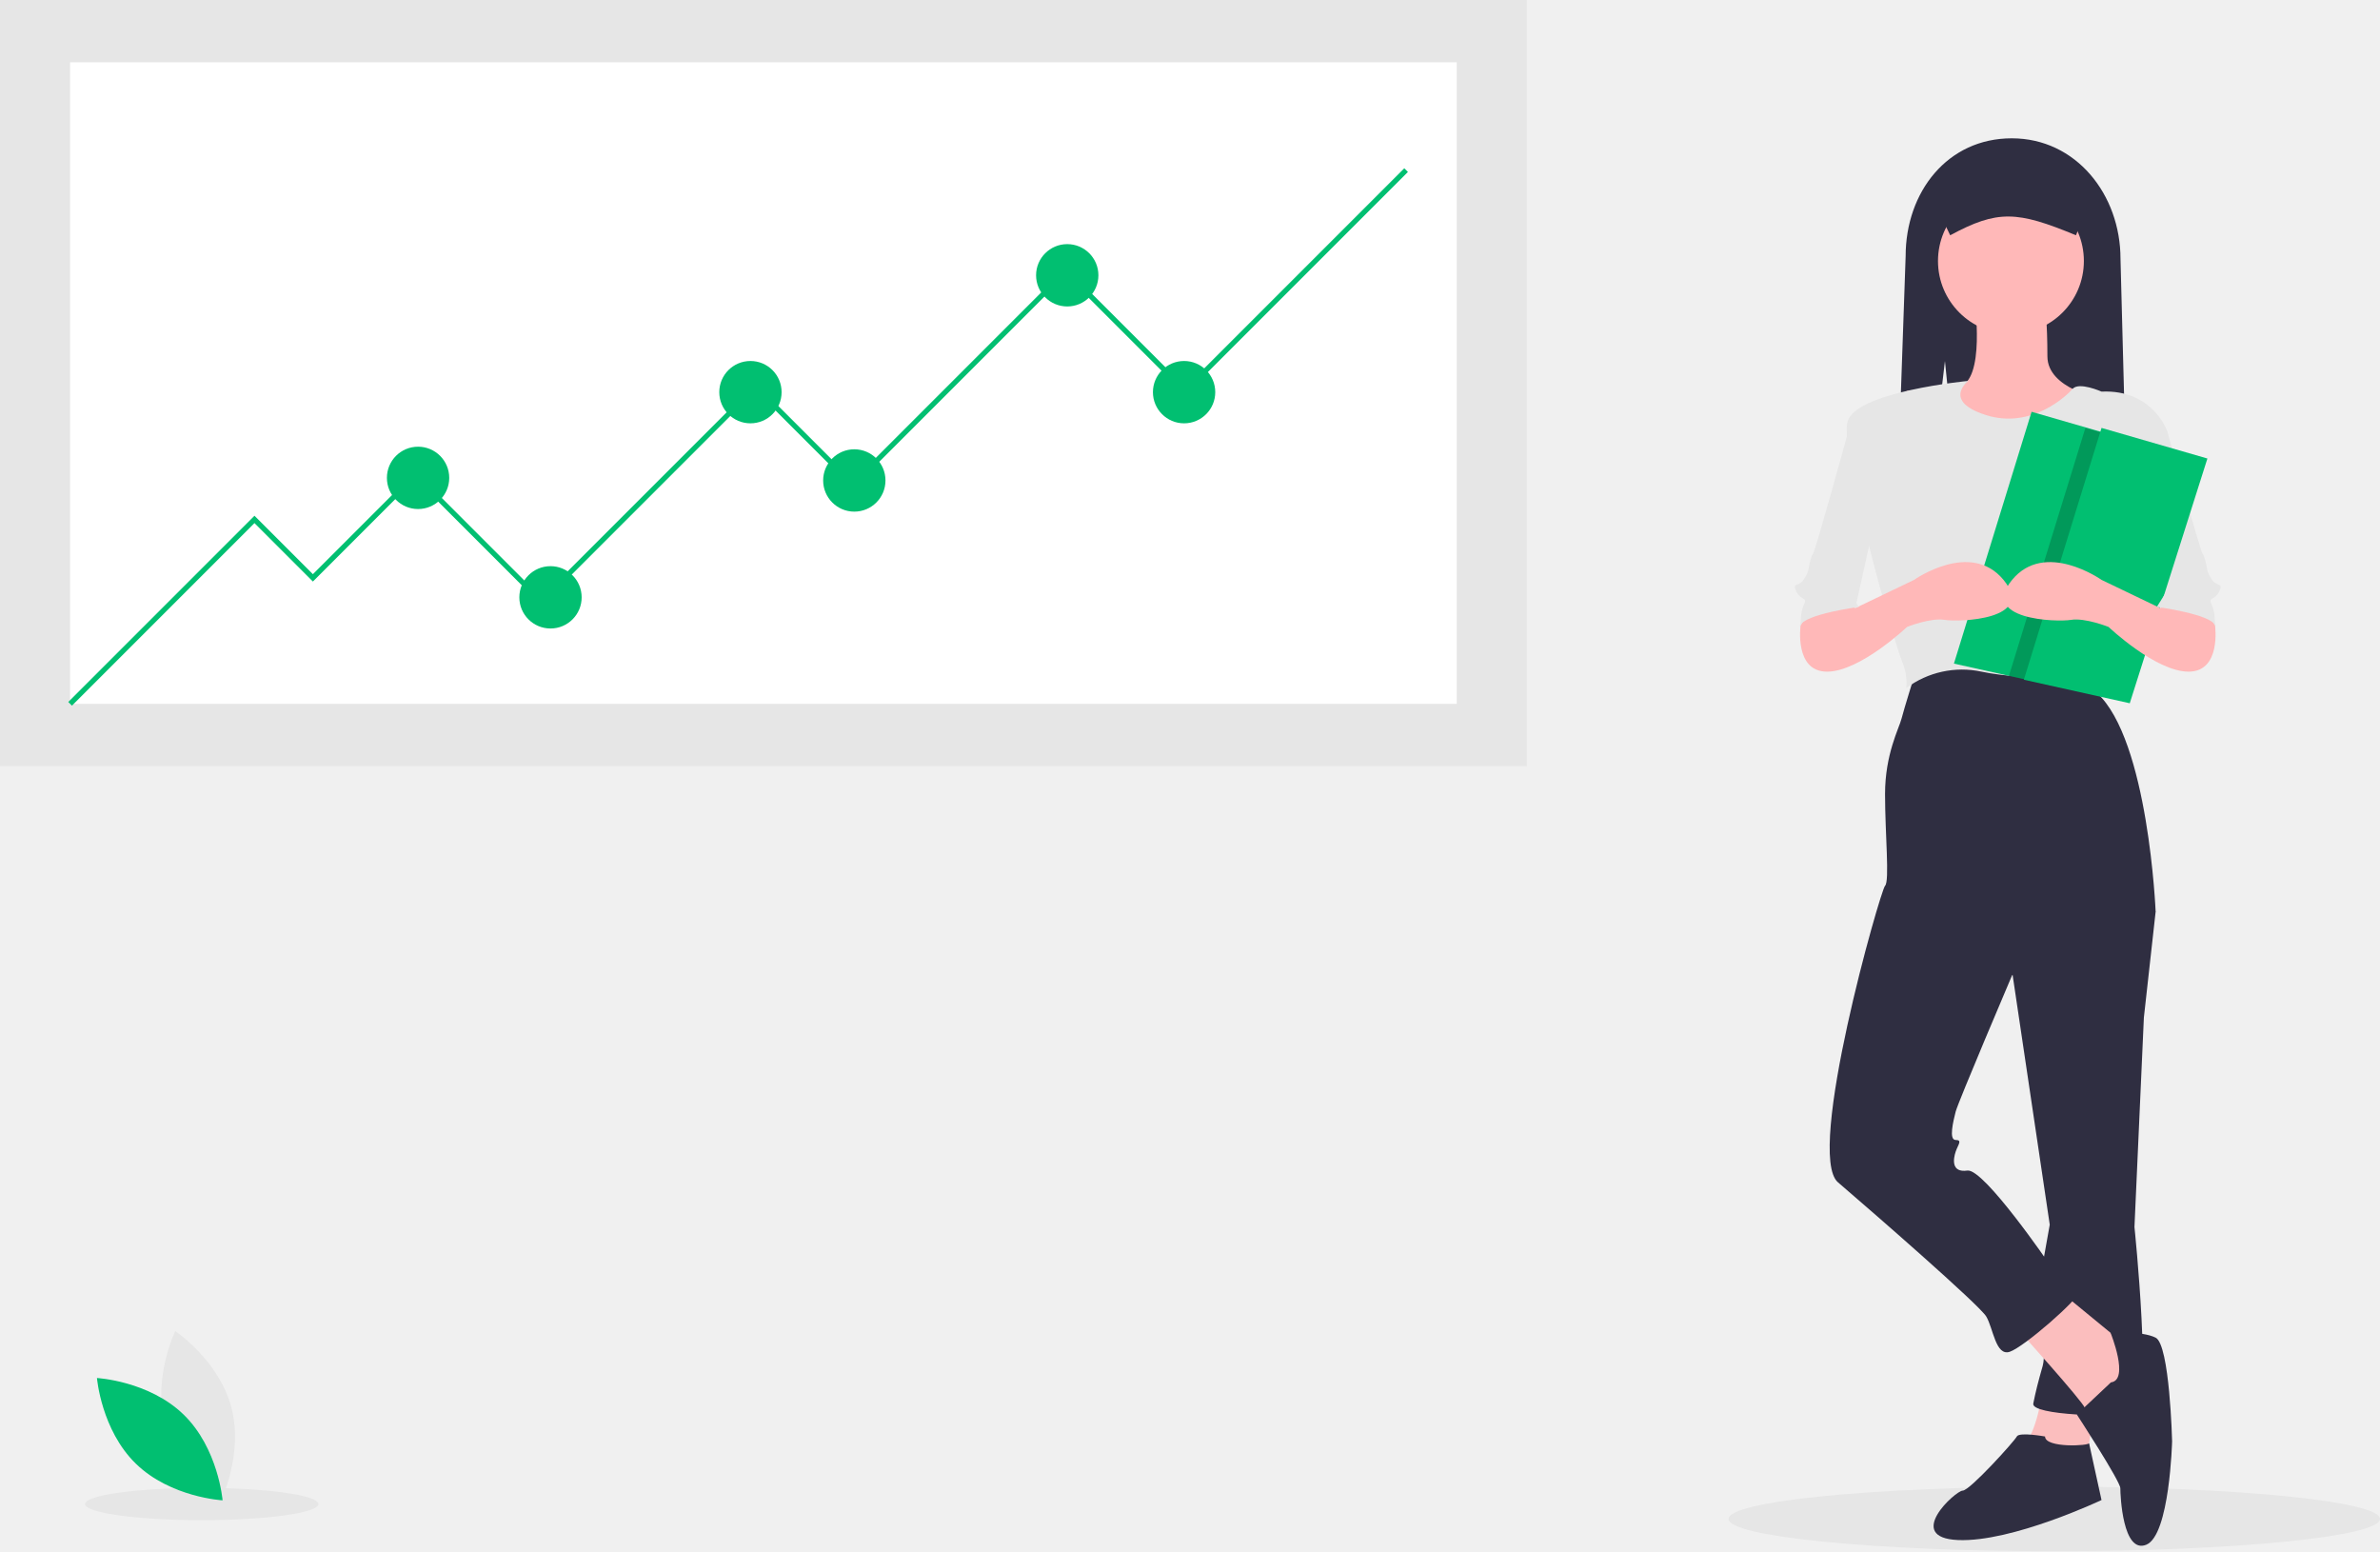
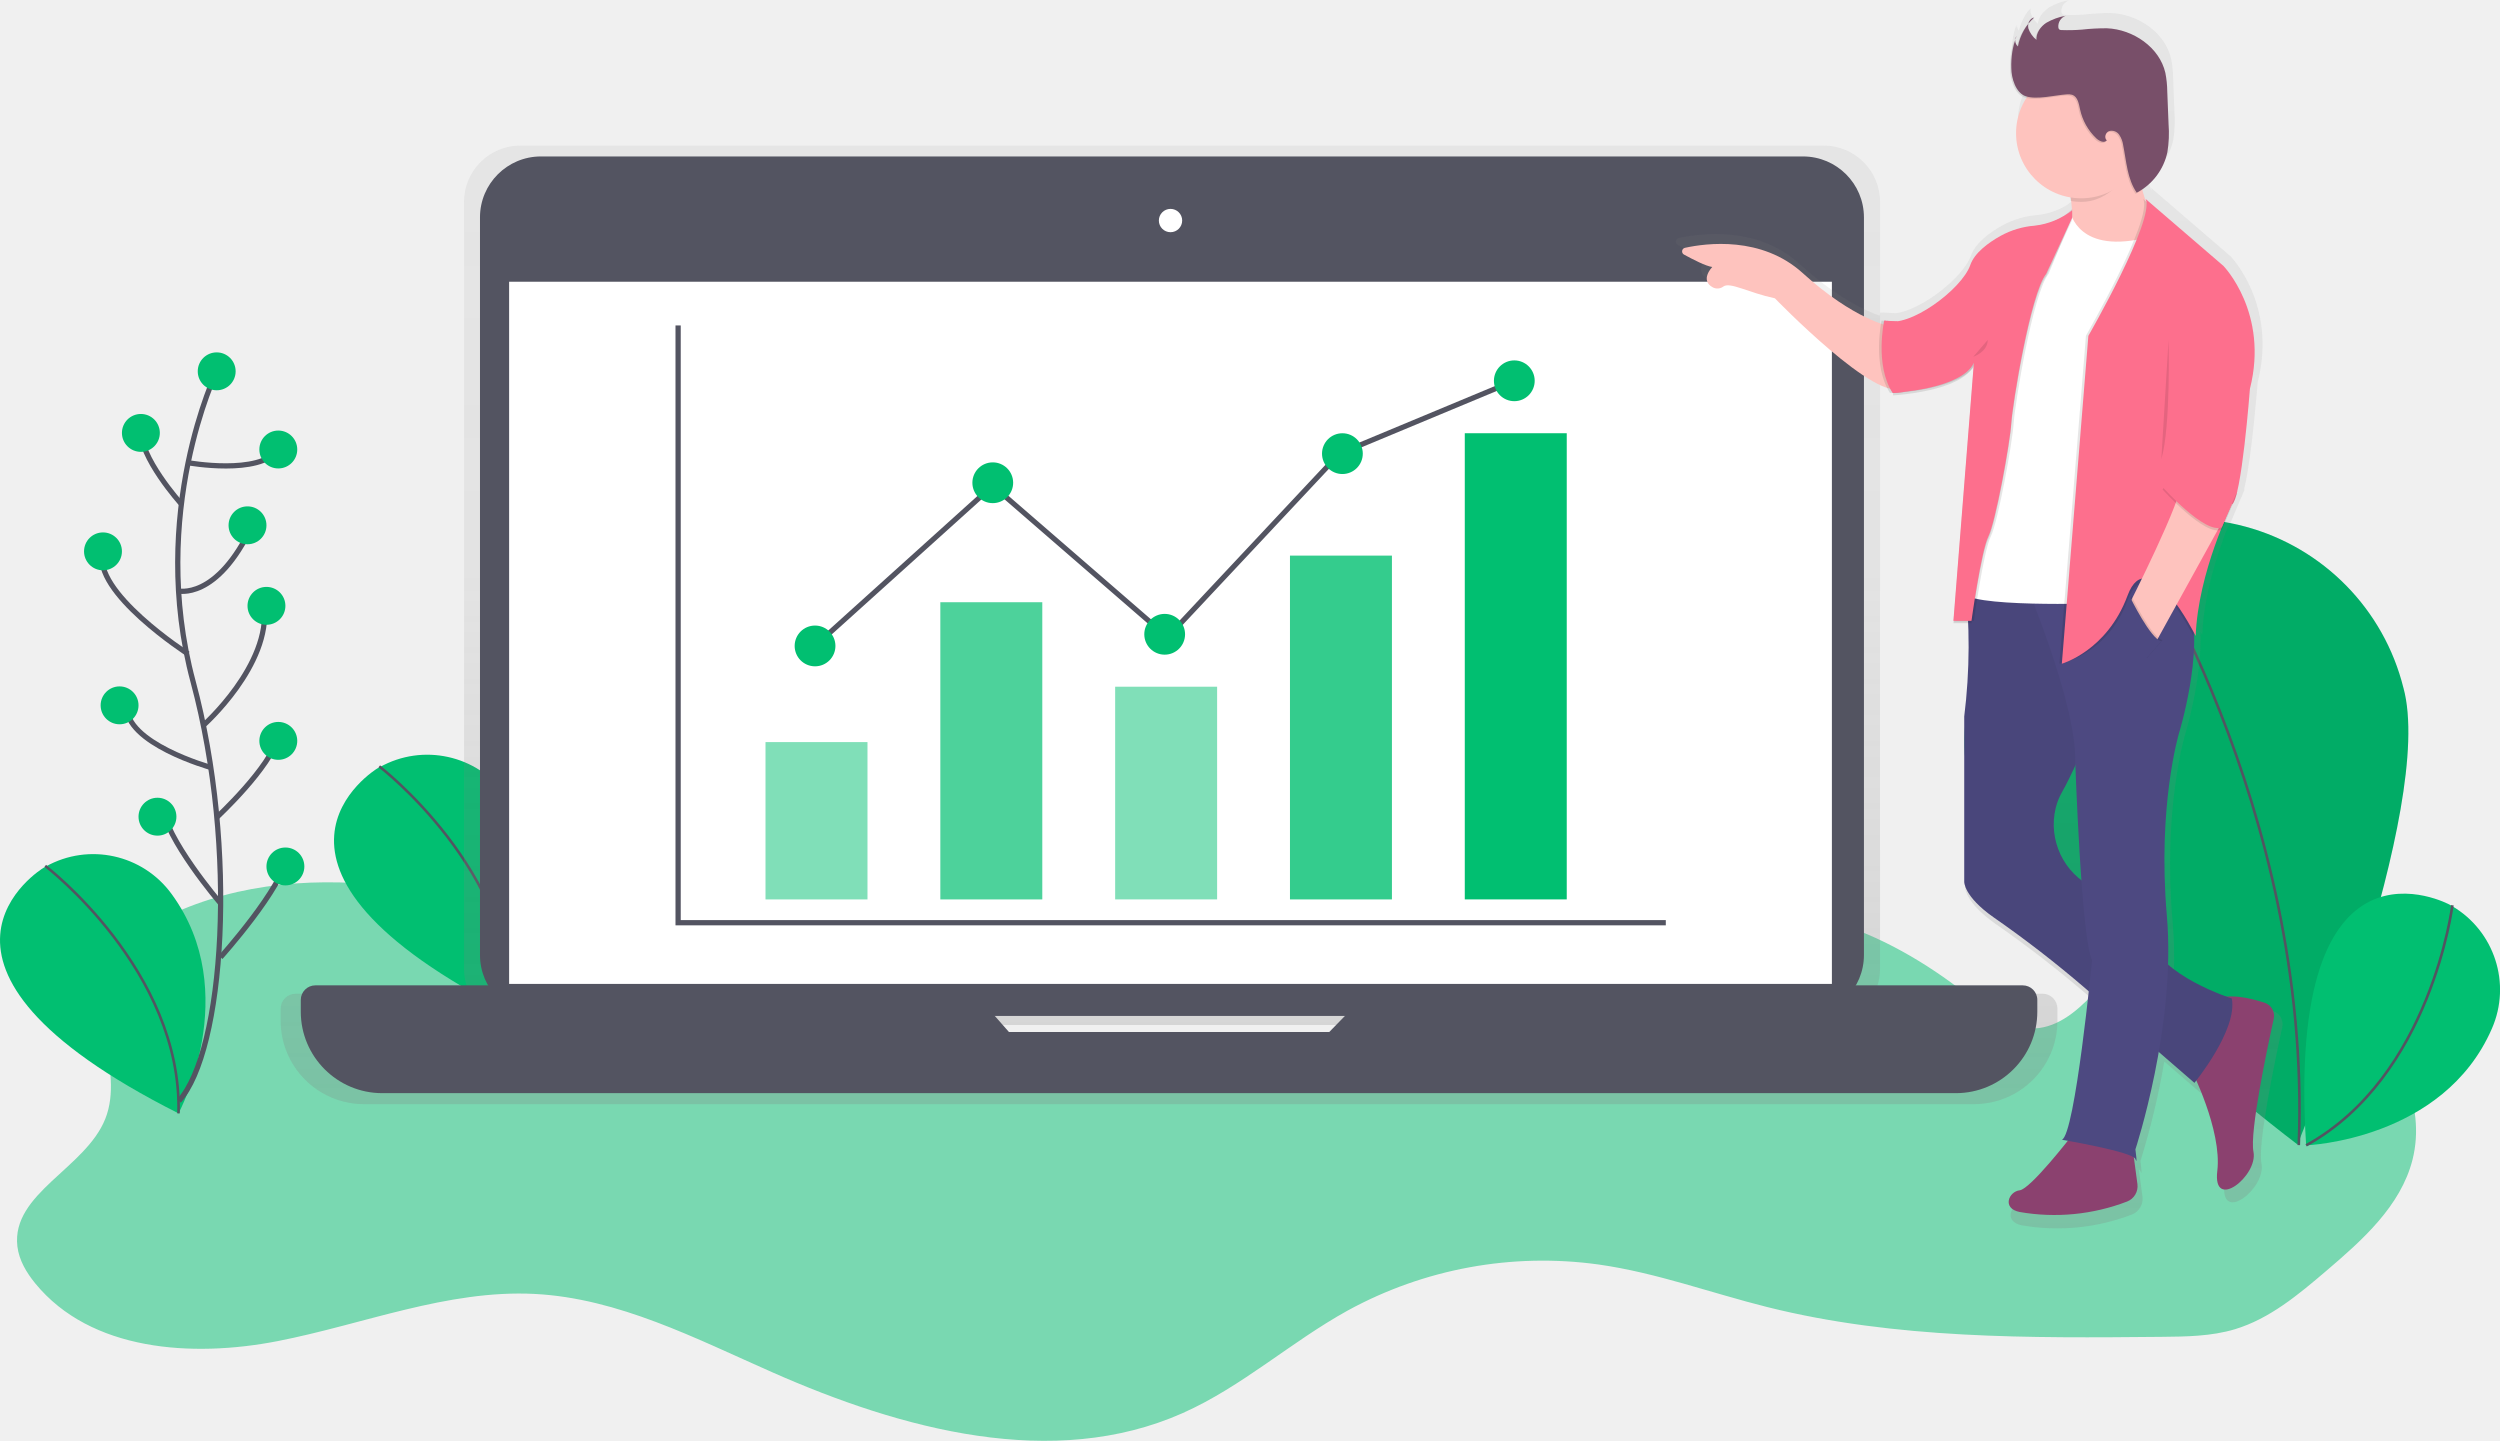
- <svg xmlns="http://www.w3.org/2000/svg" id="ad1dbded-e6d6-4106-9f5c-9042f8f56d9b" data-name="Layer 1" width="884.706" height="576.533" viewBox="0 0 884.706 576.533">
-   <ellipse cx="763.628" cy="564.533" rx="121.077" ry="12" fill="#e6e6e6" />
-   <ellipse cx="74.99" cy="559" rx="43.363" ry="6" fill="#e6e6e6" />
-   <rect width="567.571" height="284.751" fill="#e6e6e6" />
-   <rect x="26.062" y="23.166" width="515.448" height="238.419" fill="#fff" />
-   <polygon points="26.744 262.267 25.379 260.902 94.595 191.687 116.314 213.405 154.441 175.277 201.256 222.092 280.89 142.458 317.087 178.656 396.238 99.504 440.64 143.906 522.004 62.542 523.369 63.907 440.64 146.636 396.238 102.234 317.087 181.385 280.89 145.188 201.256 224.822 154.441 178.007 116.314 216.135 94.595 194.416 26.744 262.267" fill="#01bf71" />
-   <circle cx="396.721" cy="102.317" r="11.583" fill="#01bf71" />
-   <circle cx="155.406" cy="177.607" r="11.583" fill="#01bf71" />
-   <circle cx="317.57" cy="178.573" r="11.583" fill="#01bf71" />
-   <circle cx="204.635" cy="222.009" r="11.583" fill="#01bf71" />
-   <circle cx="278.959" cy="145.754" r="11.583" fill="#01bf71" />
-   <circle cx="440.157" cy="145.754" r="11.583" fill="#01bf71" />
-   <path d="M219.014,691.241c4.7,17.374,20.798,28.134,20.798,28.134s8.478-17.409,3.778-34.782-20.798-28.134-20.798-28.134S214.314,673.867,219.014,691.241Z" transform="translate(-157.6471 -161.7335)" fill="#e6e6e6" />
-   <path d="M225.92,687.507c12.897,12.554,14.472,31.854,14.472,31.854s-19.335-1.056-32.231-13.61-14.472-31.854-14.472-31.854S213.023,674.952,225.92,687.507Z" transform="translate(-157.6471 -161.7335)" fill="#01bf71" />
-   <path d="M880.632,295.93l7.387,73.052h60.794l-2.922-111.039c0-23.9-16.522-44.805-40.422-44.805s-39.448,19.931-39.448,43.831l-3.896,112.013h9.912Z" transform="translate(-157.6471 -161.7335)" fill="#2f2e41" />
-   <path d="M916.969,679.013s-2.624,16.619-6.997,19.243,22.741,8.747,22.741,8.747l4.373-26.24Z" transform="translate(-157.6471 -161.7335)" fill="#fbbebe" />
-   <path d="M949.331,489.211l9.621,11.371-4.373,39.36-3.499,77.845s6.997,67.349,0,69.098-38.485.875-37.611-3.499,1.749-7.872,3.499-13.995-1.749-27.989-1.749-27.989l4.373-24.491-15.744-105.834Z" transform="translate(-157.6471 -161.7335)" fill="#2f2e41" />
-   <path d="M917.843,695.632s-9.621-1.749-10.496,0S889.854,715.749,887.23,715.749s-21.867,17.493-1.749,18.368,53.355-14.869,53.355-14.869-4.891-22.257-4.632-21.187S917.843,700.005,917.843,695.632Z" transform="translate(-157.6471 -161.7335)" fill="#2f2e41" />
-   <path d="M907.347,655.397s24.491,27.115,25.365,29.739,13.995,0,13.995,0l5.248-17.493-4.373-6.123-24.491-20.117Z" transform="translate(-157.6471 -161.7335)" fill="#fbbebe" />
-   <path d="M942.334,675.515,929.651,687.452s16.181,24.798,16.181,27.422.875,24.491,9.621,20.992,9.621-38.485,9.621-38.485-.875-35.861-6.123-38.485-16.75-1.795-16.75-1.795S949.331,674.64,942.334,675.515Z" transform="translate(-157.6471 -161.7335)" fill="#2f2e41" />
-   <path d="M869.737,411.366s-4.373,13.995-5.248,17.493-6.123,13.12-6.123,27.989,1.749,32.363,0,34.112-29.739,99.712-17.493,110.208,52.48,45.483,55.104,49.856,3.499,14.869,8.747,13.12,25.365-19.243,26.24-22.741-11.371-9.621-11.371-9.621-24.491-35.861-30.613-34.987-5.248-4.373-4.373-6.997,2.624-4.373,0-4.373-.875-6.997,0-10.496S905.598,524.198,905.598,524.198l53.355-23.616s-2.624-63.85-21.867-81.344l-4.373-10.496S883.731,405.243,869.737,411.366Z" transform="translate(-157.6471 -161.7335)" fill="#2f2e41" />
-   <path d="M891.603,273.169s4.373,30.613-6.123,32.363-19.243.875-19.243,1.749S892.478,335.27,892.478,335.27l24.491-1.749L938.835,309.905s-20.117-3.499-20.117-15.744-.875-20.992-.875-20.992Z" transform="translate(-157.6471 -161.7335)" fill="#ffb8b8" />
-   <circle cx="747.514" cy="97.004" r="27.115" fill="#ffb8b8" />
-   <path d="M889.336,303.305s-42.341,3.976-44.965,15.347,17.493,82.218,20.117,88.341,1.749,10.496,1.749,10.496a34.607,34.607,0,0,1,27.989-6.123c16.619,3.499,40.235,1.749,40.235,1.749s7.872-32.363,9.621-35.861,8.747-22.741,8.747-27.989,10.496-27.115,10.496-27.115-5.248-15.744-24.491-14.869c0,0-8.393-3.757-10.757-1.004s-15.483,14.998-32.102,9.75S889.336,303.305,889.336,303.305Z" transform="translate(-157.6471 -161.7335)" fill="#e6e6e6" />
-   <path d="M946.707,317.777l16.619,4.373s12.245,44.608,13.12,45.483,1.749,6.123,1.749,6.123,0,.875,1.749,3.499,4.373.875,2.624,4.373-4.373,1.749-2.624,5.248.875,13.12.875,13.12-4.373-16.619-20.117-12.245l-10.496-47.232Z" transform="translate(-157.6471 -161.7335)" fill="#e6e6e6" />
-   <polygon points="794.553 164.416 794.493 164.616 765.683 255.376 746.773 251.176 726.323 246.637 755.193 153.046 794.553 164.416" fill="#01bf71" />
-   <path d="M861.293,317.777l-16.619,4.373s-12.245,44.608-13.12,45.483-1.749,6.123-1.749,6.123,0,.875-1.749,3.499-4.373.875-2.624,4.373,4.373,1.749,2.624,5.248-.875,13.12-.875,13.12,4.373-16.619,20.117-12.245l10.496-47.232Z" transform="translate(-157.6471 -161.7335)" fill="#e6e6e6" />
-   <path d="M832.429,385.126l-5.464,9.132s-2.408,17.108,9.838,17.108,29.739-16.619,29.739-16.619,8.747-3.499,13.995-2.624,34.112,0,21.867-14.869-33.237,0-33.237,0l-21.867,10.496-11.371-6.123Z" transform="translate(-157.6471 -161.7335)" fill="#ffb8b8" />
-   <path d="M839.864,373.318l8.747,13.995s-20.117,2.624-21.867,6.997,7.872-22.741,7.872-22.741Z" transform="translate(-157.6471 -161.7335)" fill="#e6e6e6" />
-   <path d="M882.58,249.177c17.614-9.496,24.85-9.094,46.753,0l5.844-14.238a10.124,10.124,0,0,0-10.112-10.112H885.874A10.124,10.124,0,0,0,875.762,234.938Z" transform="translate(-157.6471 -161.7335)" fill="#2f2e41" />
-   <polygon points="794.493 164.616 765.683 255.376 746.773 251.176 775.193 159.046 794.493 164.616" opacity="0.2" />
-   <polygon points="781.188 159.044 752.324 252.633 791.684 261.379 820.548 170.414 781.188 159.044" fill="#01bf71" />
-   <path d="M975.571,385.126l5.464,9.132s2.408,17.108-9.838,17.108-29.739-16.619-29.739-16.619-8.747-3.499-13.995-2.624-34.112,0-21.867-14.869,33.237,0,33.237,0l21.867,10.496,11.371-6.123Z" transform="translate(-157.6471 -161.7335)" fill="#ffb8b8" />
-   <path d="M968.136,373.318l-8.747,13.995s20.117,2.624,21.867,6.997-7.872-22.741-7.872-22.741Z" transform="translate(-157.6471 -161.7335)" fill="#e6e6e6" />
+ <svg xmlns="http://www.w3.org/2000/svg" xmlns:xlink="http://www.w3.org/1999/xlink" id="02a143c3-6017-4373-a226-06a05c845178" data-name="Layer 1" width="954" height="549.86" viewBox="0 0 954 549.86">
+   <defs>
+     <linearGradient id="6beaf3f8-3e45-4d0f-940e-4f825d2ab248" x1="569.11" y1="596.37" x2="569.11" y2="230.62" gradientUnits="userSpaceOnUse">
+       <stop offset="0" stop-color="gray" stop-opacity="0.25" />
+       <stop offset="0.54" stop-color="gray" stop-opacity="0.12" />
+       <stop offset="1" stop-color="gray" stop-opacity="0.1" />
+     </linearGradient>
+     <linearGradient id="618658e0-5682-4211-900b-639feb09c488" x1="878.33" y1="643.77" x2="878.33" y2="175.07" xlink:href="#6beaf3f8-3e45-4d0f-940e-4f825d2ab248" />
+   </defs>
+   <path d="M359.74,535.18c-57.68-19.93-123.63-36.8-177.52-8.16-6.83,3.63-13.56,8.2-17.24,15-9.72,17.89,5.73,41.09-1.8,60s-35.87,28.43-33.55,48.63c.61,5.28,3.47,10.06,6.84,14.18,21.11,25.79,59.81,28.4,92.52,22s64.7-19.67,98-18c32,1.65,61.44,17,90.76,29.92,49.43,21.84,107.16,37.51,156.55,15.56,22.63-10.06,41.34-27.19,63-39.15A155.06,155.06,0,0,1,733,657.6c22,3.1,43,10.9,64.53,16.28,48.9,12.21,99.94,11.81,150.33,11.33,9.38-.09,18.91-.2,27.9-2.88,13.31-4,24.29-13.21,34.86-22.22,13.89-11.83,28.52-24.83,33-42.52,5.29-21-5.66-43.32-21.9-57.59s-37-22.07-57.26-29.59c-5-1.84-10.34-3.71-15.46-2.32-3.36.92-6.19,3.16-8.7,5.57-14.38,13.84-26.53,37.25-46.14,33.49-7-1.34-12.73-6.21-18.27-10.71-29.58-24-69.37-42.53-105.07-29.27-26.11,9.7-44.54,34.61-71,43.4-18.82,6.26-39.27,3.55-59.07,4.77-28.8,1.76-56.83,11.94-85.67,11.32-73.54-1.58-134.81-71.9-208.05-65.2-5.74.52-12,1.84-15.52,6.38" transform="translate(-123 -175.07)" fill="#01bf71" opacity="0.5" />
+   <path d="M267,468.29S205.89,505.18,318.58,562c0,0,24.83-46.1-2.62-83.69a37,37,0,0,0-48-10.52Z" transform="translate(-123 -175.07)" fill="#01bf71" />
+   <path d="M267.73,467.52s52.32,40,50.86,94.45" transform="translate(-123 -175.07)" fill="none" stroke="#535461" stroke-miterlimit="10" />
+   <path d="M1040.15,437.56c12.38,45.27-40.43,174.24-40.43,174.24S888.6,527.67,876.21,482.4a85,85,0,1,1,163.93-44.85Z" transform="translate(-123 -175.07)" fill="#01bf71" />
+   <path d="M1040.15,437.56c12.38,45.27-40.43,174.24-40.43,174.24S888.6,527.67,876.21,482.4a85,85,0,1,1,163.93-44.85Z" transform="translate(-123 -175.07)" opacity="0.1" />
+   <path d="M936.21,378.27s69.17,104.42,64,233.78" transform="translate(-123 -175.07)" fill="none" stroke="#535461" stroke-miterlimit="10" />
+   <path d="M1057.8,520.3s-62.72-34.12-54.78,91.83c0,0,52.32-1.87,70.89-44.55a37,37,0,0,0-15.19-46.75Z" transform="translate(-123 -175.07)" fill="#01bf71" />
+   <path d="M1058.83,520.52s-8.1,65.38-55.81,91.61" transform="translate(-123 -175.07)" fill="none" stroke="#535461" stroke-miterlimit="10" />
+   <path d="M139.56,506.26s-61.14,36.88,51.56,93.67c0,0,24.83-46.1-2.62-83.69a37,37,0,0,0-48-10.52Z" transform="translate(-123 -175.07)" fill="#01bf71" />
+   <path d="M140.26,505.49s52.32,40,50.86,94.45" transform="translate(-123 -175.07)" fill="none" stroke="#535461" stroke-miterlimit="10" />
+   <path d="M902.43,554.27H838.18a21.42,21.42,0,0,0,2.24-9.57V252.14a21.51,21.51,0,0,0-21.51-21.51H321.58a21.51,21.51,0,0,0-21.51,21.51V544.71a21.42,21.42,0,0,0,2.24,9.57H235.79A5.69,5.69,0,0,0,230.1,560v4.59a31.82,31.82,0,0,0,31.82,31.82H876.3a31.82,31.82,0,0,0,31.82-31.82V560A5.69,5.69,0,0,0,902.43,554.27Zm-395.89,18.2L501,566.22H637.78l-6.1,6.26Z" transform="translate(-123 -175.07)" fill="url(#6beaf3f8-3e45-4d0f-940e-4f825d2ab248)" />
+   <rect x="183.16" y="59.7" width="528.12" height="327.99" rx="23.26" ry="23.26" fill="#535461" />
+   <rect x="194.28" y="107.51" width="504.77" height="267.95" fill="#fff" />
+   <circle cx="446.67" cy="84.16" r="4.45" fill="#fff" />
+   <path d="M647.6,551.08l-17.34,17.79H508l-15.67-17.79H243.34a5.56,5.56,0,0,0-5.56,5.56v4.48a31.1,31.1,0,0,0,31.1,31.1H869.34a31.1,31.1,0,0,0,31.1-31.1v-4.48a5.56,5.56,0,0,0-5.56-5.56Z" transform="translate(-123 -175.07)" fill="#535461" />
+   <polyline points="258.77 124.19 258.77 352.11 635.67 352.11" fill="none" stroke="#535461" stroke-miterlimit="10" stroke-width="2" />
+   <rect x="292.12" y="283.18" width="38.91" height="60.04" fill="#01bf71" opacity="0.5" />
+   <rect x="358.83" y="229.81" width="38.91" height="113.41" fill="#01bf71" opacity="0.7" />
+   <rect x="425.54" y="262.05" width="38.91" height="81.16" fill="#01bf71" opacity="0.5" />
+   <rect x="492.25" y="212.02" width="38.91" height="131.2" fill="#01bf71" opacity="0.8" />
+   <rect x="558.96" y="165.32" width="38.91" height="177.89" fill="#01bf71" />
+   <polyline points="311.02 246.49 378.84 185.34 445.55 243.15 511.15 173.11 577.86 145.31" fill="none" stroke="#535461" stroke-miterlimit="10" stroke-width="2" />
+   <circle cx="311.02" cy="246.49" r="7.78" fill="#01bf71" />
+   <circle cx="444.44" cy="242.04" r="7.78" fill="#01bf71" />
+   <circle cx="512.26" cy="173.11" r="7.78" fill="#01bf71" />
+   <circle cx="378.84" cy="184.22" r="7.78" fill="#01bf71" />
+   <circle cx="577.86" cy="145.31" r="7.78" fill="#01bf71" />
+   <path d="M990.31,560.82c-4.1-1.35-10.18-2.91-15-2.36-4.59-1.67-15.38-6-22.75-12.52a164.07,164.07,0,0,0-.49-19.22c-3.77-42.87,4.71-71.13,4.71-71.13s6.66-21.56,5.93-39.45c.43.81.67,1.29.67,1.29.58-15.43,5.84-31.4,9.78-41.35a3.32,3.32,0,0,0,.44-.16L978,365.48a9.06,9.06,0,0,0,.83-1.93l.71-1.65-.21-.09c.07-.27.14-.56.21-.85h0c2.81-11.89,5-40.09,5-40.09,7.54-29.68-10.36-48-10.36-48l-30.38-26.14a3.85,3.85,0,0,1,.3,1.07l-.25-.22c-.43-1.23-.9-2.7-1.36-4.38a23.1,23.1,0,0,0,3-2.57,23.33,23.33,0,0,0,6.81-12.15,46.07,46.07,0,0,0,.45-11l-.5-12.61a40,40,0,0,0-.75-7.35c-2.29-10-12.54-17-22.83-17.46a83.45,83.45,0,0,0-9.8.52,65.93,65.93,0,0,1-8,.17,1.44,1.44,0,0,1-.86-.23,1.26,1.26,0,0,1-.37-.87,4.34,4.34,0,0,1,1.06-3.25,4,4,0,0,1,1.38-.79l-.73.17a4,4,0,0,1,1.2-.65,23.29,23.29,0,0,0-7.58,2.75,9.79,9.79,0,0,0-1.77,1.49,7.73,7.73,0,0,0-2.56,4.76,8.86,8.86,0,0,1-2.7-4,4,4,0,0,1,0-1.94q-.27.33-.52.68c0-.07,0-.14,0-.21a20.22,20.22,0,0,0-4,8.14,3.17,3.17,0,0,1-.72-2.34c-.15.47-.29.94-.42,1.41a3.26,3.26,0,0,1,0-.94,32.21,32.21,0,0,0-1.57,11.18c0,3.78,1.68,9.67,5.73,11,.21.07.42.12.64.17a25.43,25.43,0,0,0,17.15,38.84q.1.69.19,1.45l.16,0c.11,1,.2,2.1.26,3.22a21.67,21.67,0,0,1-3.34,2.68,27.54,27.54,0,0,1-11.12,3.68,33.1,33.1,0,0,0-13.37,4c-4.85,2.71-10.2,6.66-11.88,11.46-2.8,8-18.22,20.45-28.56,22l-3.68-.21-.27-.08v.07l-.9-.05-.05,0h-.24v.05l-.93-.05s-.09.43-.22,1.19c-5.2-1.79-16.25-6.75-30.63-19.8-16-14.53-37.65-11.67-46-9.84a1.43,1.43,0,0,0-.38,2.65c3.37,1.85,8.59,4.54,11,4.84,0,0-5,5.23.32,8a3.86,3.86,0,0,0,4-.39c2.58-1.89,9.75,2.39,20.14,4.62,0,0,29.32,30.34,43.88,35a20.93,20.93,0,0,0,1.11,1.93l.9-.07,0,.07H845l.11,1s22.64-1.19,30-9.41a11.79,11.79,0,0,0,1.43-1.53l-7.87,99h.07l-.07.94h5.79A218.25,218.25,0,0,1,872.89,449v64.54s-.3,5.68,11.5,14a441.06,441.06,0,0,1,35.72,27.69l1.43,1.24c-2.17,19.75-6.71,56.56-10.5,57.93l2.34.41c-4,5.07-15.36,19-18.82,19.37-4.24.47-7.07,7.07,0,8.48a79.21,79.21,0,0,0,42-4.14,6.41,6.41,0,0,0,4-6.82l-1.37-10.4a1.46,1.46,0,0,1,.6.63c.94,2.83,0-3.77,0-3.77a294.73,294.73,0,0,0,9.11-38l14,12.1s.28-.35.77-1c3.43,7.78,9.55,23.7,8.18,35.36-1.88,16,16,1.88,14.13-7.54-1.52-7.62,5.28-39.92,7.93-52A5.37,5.37,0,0,0,990.31,560.82Z" transform="translate(-123 -175.07)" fill="url(#618658e0-5682-4211-900b-639feb09c488)" />
+   <path d="M844,299.49s-13.34-2.3-33.12-20.24c-15.65-14.19-36.76-11.4-44.9-9.61a1.39,1.39,0,0,0-.37,2.58c3.29,1.8,8.39,4.43,10.78,4.73,0,0-4.93,5.1.31,7.83a3.77,3.77,0,0,0,3.94-.38c2.52-1.84,9.52,2.34,19.67,4.51,0,0,39.56,40.94,48.76,34Z" transform="translate(-123 -175.07)" fill="#fec3be" />
+   <path d="M912.11,243.83s3.68,15.64,0,26.68l16.56,2.3,14.72-7.36v-9.66s-6.9-14.72-5.06-31.74Z" transform="translate(-123 -175.07)" fill="#fec3be" />
+   <path d="M959,582.83s12,23.46,10.12,39.1,15.64,1.84,13.8-7.36c-1.49-7.44,5.15-39,7.74-50.74a5.24,5.24,0,0,0-3.48-6.11c-5.53-1.82-14.79-4.05-19.44-.64C960.87,562.13,959,582.83,959,582.83Z" transform="translate(-123 -175.07)" fill="#8b416f" />
+   <path d="M913.49,608.59s-15.64,20.24-19.78,20.7-6.9,6.9,0,8.28a77.34,77.34,0,0,0,41-4,6.26,6.26,0,0,0,3.93-6.66L936,607.21Z" transform="translate(-123 -175.07)" fill="#8b416f" />
+   <path d="M887.73,393.78l-15,2a219.53,219.53,0,0,1-.18,52.73v63s-.29,5.55,11.23,13.62a430.67,430.67,0,0,1,34.88,27l41.74,36.16s16.56-20.24,14.26-32.2c0,0-27.6-8.74-31.28-23-2.11-8.16-12.81-15-21.57-19.3a26.82,26.82,0,0,1-14.35-30.44,23.47,23.47,0,0,1,2.35-5.91c7.36-12.88,17.94-41.86,17.94-41.86L907.51,397Z" transform="translate(-123 -175.07)" fill="#4d4981" />
+   <path d="M887.73,393.78l-15,2a219.53,219.53,0,0,1-.18,52.73v63s-.29,5.55,11.23,13.62a430.67,430.67,0,0,1,34.88,27l41.74,36.16s16.56-20.24,14.26-32.2c0,0-27.6-8.74-31.28-23-2.11-8.16-12.81-15-21.57-19.3a26.82,26.82,0,0,1-14.35-30.44,23.47,23.47,0,0,1,2.35-5.91c7.36-12.88,17.94-41.86,17.94-41.86L907.51,397Z" transform="translate(-123 -175.07)" opacity="0.05" />
+   <path d="M909.81,610s27.14,4.6,28.06,7.36,0-3.68,0-3.68,15.64-47.38,12-89.23,4.6-69.46,4.6-69.46,9.66-31.28,4.14-49.22-63.48-10.12-63.48-10.12,20.24,47.38,19.78,69.92c0,0,2.3,68.08,6.44,75.9C921.31,541.43,914.87,608.13,909.81,610Z" transform="translate(-123 -175.07)" fill="#4d4981" />
+   <path d="M913,255.79s2.76,17,30.36,9.66L925,405.28s-53.36,1.84-52.9-4.6l11-84.63Z" transform="translate(-123 -175.07)" fill="#fff" />
+   <path d="M913.72,254.87a22.42,22.42,0,0,1-13.29,6.31,32.33,32.33,0,0,0-13.06,3.88c-4.73,2.65-10,6.5-11.6,11.19-3.22,9.2-23.46,24.38-32.66,21.16l3.22,27.6s26.22-1.38,30.82-11.5L869.34,412h6.9s3.68-26.68,6.44-32.2,8.28-35.88,8.74-43.24,7.36-49.68,13.34-57l9-21.85Z" transform="translate(-123 -175.07)" opacity="0.1" />
+   <path d="M913.72,256.25a28.47,28.47,0,0,1-14.21,5.85A32.33,32.33,0,0,0,886.46,266c-4.73,2.65-10,6.5-11.6,11.19-3.22,9.2-23.46,24.38-32.66,21.16l3.22,27.6s26.22-1.38,30.82-11.5l-7.82,98.43h6.9s3.68-26.68,6.44-32.2,8.28-35.88,8.74-43.24,7.36-49.68,13.34-57L913.72,259Z" transform="translate(-123 -175.07)" opacity="0.1" />
+   <path d="M913.72,255.33a28.47,28.47,0,0,1-14.21,5.85,32.33,32.33,0,0,0-13.06,3.88c-4.73,2.65-10,6.5-11.6,11.19-3.22,9.2-23.46,24.38-32.66,21.16l3.22,27.6s26.22-1.38,30.82-11.5L868.42,412h6.9s3.68-26.68,6.44-32.2,8.28-35.88,8.74-43.24,7.36-49.68,13.34-57l9.89-21.39Z" transform="translate(-123 -175.07)" fill="#fd6f8d" />
+   <path d="M937.18,237.62c-.6-4.36.6-7.08,1.15-12.19l-26.22,19.78s.63,2.67,1.11,6.58a25,25,0,0,0,4,.32C926.32,252.11,932.87,245,937.18,237.62Z" transform="translate(-123 -175.07)" opacity="0.1" />
+   <circle cx="794.17" cy="50.83" r="24.84" fill="#fec3be" />
+   <path d="M890.06,201.55a31.44,31.44,0,0,1,2-12.29,3.07,3.07,0,0,0,.52,4,19.68,19.68,0,0,1,6.24-11.06c-1.77.29-2.68,2.48-2.24,4.22a9.6,9.6,0,0,0,3.07,4.32c-.15-2.63,1.59-5.09,3.79-6.53a22.74,22.74,0,0,1,7.4-2.68,4.29,4.29,0,0,0-2.84,4.4,1.23,1.23,0,0,0,.37.85,1.41,1.41,0,0,0,.84.22,64.38,64.38,0,0,0,7.77-.17,81.49,81.49,0,0,1,9.57-.51c10,.42,20.05,7.25,22.29,17a39.09,39.09,0,0,1,.73,7.18l.49,12.31a45,45,0,0,1-.44,10.76,22.8,22.8,0,0,1-11.71,15.48c-3.61-5.23-3.93-11.95-5.18-18.18a9.2,9.2,0,0,0-1.56-4,3.51,3.51,0,0,0-3.85-1.3c-1.35.54-1.93,2.6-.81,3.52-1,1.18-2.87.3-4-.75a21.48,21.48,0,0,1-6.23-11.13c-.45-2.14-.9-4.78-3-5.51a5.58,5.58,0,0,0-2.22-.15c-4.38.3-11.23,2.11-15.47.72C891.7,211,890.06,205.24,890.06,201.55Z" transform="translate(-123 -175.07)" opacity="0.1" />
+   <path d="M890.52,201.09a31.44,31.44,0,0,1,2-12.29,3.07,3.07,0,0,0,.52,4,19.68,19.68,0,0,1,6.24-11.06c-1.77.29-2.68,2.48-2.24,4.22a9.6,9.6,0,0,0,3.07,4.32c-.15-2.63,1.59-5.09,3.79-6.53a22.74,22.74,0,0,1,7.4-2.68,4.29,4.29,0,0,0-2.84,4.4,1.23,1.23,0,0,0,.37.85,1.41,1.41,0,0,0,.84.22,64.38,64.38,0,0,0,7.77-.17,81.49,81.49,0,0,1,9.57-.51c10,.42,20.05,7.25,22.29,17a39.09,39.09,0,0,1,.73,7.18l.49,12.31a45,45,0,0,1-.44,10.76,22.8,22.8,0,0,1-11.71,15.48c-3.61-5.23-3.93-11.95-5.18-18.18a9.2,9.2,0,0,0-1.56-4,3.51,3.51,0,0,0-3.85-1.3c-1.35.54-1.93,2.6-.81,3.52-1,1.18-2.87.3-4-.75a21.48,21.48,0,0,1-6.23-11.13c-.45-2.14-.9-4.78-3-5.51a5.58,5.58,0,0,0-2.22-.15c-4.38.3-11.23,2.11-15.47.72C892.16,210.53,890.52,204.78,890.52,201.09Z" transform="translate(-123 -175.07)" fill="#784f69" />
+   <path d="M841,297.42s-3.68,17,3.22,27.6l3.91-.32-2.13-27Z" transform="translate(-123 -175.07)" opacity="0.1" />
+   <path d="M842,297.42s-3.68,17,3.22,27.6l3.91-.32-2.13-27Z" transform="translate(-123 -175.07)" fill="#fd6f8d" />
+   <path d="M940.86,251l29.67,25.53s17.48,17.94,10.12,46.92c0,0-3.22,42.32-6.9,44.16,0,0-12.88,25.76-13.8,50.14,0,0-17.25-34.73-25.07-13.57s-26,24.15-26,24.15L919,303.17S944.54,258.78,940.86,251Z" transform="translate(-123 -175.07)" opacity="0.1" />
+   <path d="M941.78,251l29.67,25.53s17.48,17.94,10.12,46.92c0,0-3.22,42.32-6.9,44.16,0,0-12.88,25.76-13.8,50.14,0,0-18.17-36.57-26-15.41s-25.07,26-25.07,26l10.12-125.11S945.46,258.78,941.78,251Z" transform="translate(-123 -175.07)" fill="#fd6f8d" />
+   <path d="M955.35,358.83s7.36-5.06,19.32,8.74l-29.44,53.36L935.34,406S956.27,364.81,955.35,358.83Z" transform="translate(-123 -175.07)" fill="#fec3be" />
+   <path d="M948.22,361.82s16.28,18.28,22.63,15.35l5.88-13.69L954.66,354Z" transform="translate(-123 -175.07)" opacity="0.1" />
+   <path d="M948.22,360.9s16.28,18.28,22.63,15.35l5.88-13.69-22.07-9.48Z" transform="translate(-123 -175.07)" fill="#fd6f8d" />
+   <path d="M936.34,402.51s7.75,15.88,11.88,16.8l-6,6.9-8.74-16.56Z" transform="translate(-123 -175.07)" opacity="0.1" />
+   <path d="M935.88,403s7.75,15.88,11.88,16.8l-6,6.9L933,410.11Z" transform="translate(-123 -175.07)" fill="#4d4981" />
+   <path d="M950.52,304.78s.92,33.12-2.76,45.54" transform="translate(-123 -175.07)" opacity="0.1" />
+   <path d="M876,311.22s5.52-1.84,5.52-6.44" transform="translate(-123 -175.07)" opacity="0.1" />
+   <path d="M205.69,316.76s-26.22,54.24-9,118.43,11.75,141-5.42,160" transform="translate(-123 -175.07)" fill="none" stroke="#535461" stroke-miterlimit="10" stroke-width="2" />
+   <circle cx="82.69" cy="141.7" r="7.23" fill="#01bf71" />
+   <path d="M194.79,351.65s27.18,4.9,34.41-5" transform="translate(-123 -175.07)" fill="none" stroke="#535461" stroke-miterlimit="10" stroke-width="2" />
+   <path d="M192.21,367.4s-16.35-18.09-15.45-28.94" transform="translate(-123 -175.07)" fill="none" stroke="#535461" stroke-miterlimit="10" stroke-width="2" />
+   <path d="M190.82,400.54s14.87,3.92,28.44-25" transform="translate(-123 -175.07)" fill="none" stroke="#535461" stroke-miterlimit="10" stroke-width="2" />
+   <path d="M194.79,424.64s-37-23.81-32.49-39.17" transform="translate(-123 -175.07)" fill="none" stroke="#535461" stroke-miterlimit="10" stroke-width="2" />
+   <path d="M200.57,451.89s25.92-23,23.21-45.63" transform="translate(-123 -175.07)" fill="none" stroke="#535461" stroke-miterlimit="10" stroke-width="2" />
+   <path d="M203.39,467.91s-33-9.22-32-23.68" transform="translate(-123 -175.07)" fill="none" stroke="#535461" stroke-miterlimit="10" stroke-width="2" />
+   <path d="M205.69,487s20.79-19.26,23.5-31" transform="translate(-123 -175.07)" fill="none" stroke="#535461" stroke-miterlimit="10" stroke-width="2" />
+   <path d="M207.14,519.75s-21.33-24.9-22.24-37.55" transform="translate(-123 -175.07)" fill="none" stroke="#535461" stroke-miterlimit="10" stroke-width="2" />
+   <path d="M207.14,540.36s23.87-26.52,25.67-39.17" transform="translate(-123 -175.07)" fill="none" stroke="#535461" stroke-miterlimit="10" stroke-width="2" />
+   <circle cx="53.76" cy="165.2" r="7.23" fill="#01bf71" />
+   <circle cx="45.63" cy="269.16" r="7.23" fill="#01bf71" />
+   <circle cx="39.3" cy="210.4" r="7.23" fill="#01bf71" />
+   <circle cx="106.2" cy="171.53" r="7.23" fill="#01bf71" />
+   <circle cx="106.2" cy="282.72" r="7.23" fill="#01bf71" />
+   <circle cx="94.45" cy="200.46" r="7.23" fill="#01bf71" />
+   <circle cx="108.91" cy="330.64" r="7.23" fill="#01bf71" />
+   <circle cx="60.09" cy="311.65" r="7.23" fill="#01bf71" />
+   <circle cx="101.68" cy="231.19" r="7.23" fill="#01bf71" />
</svg>
